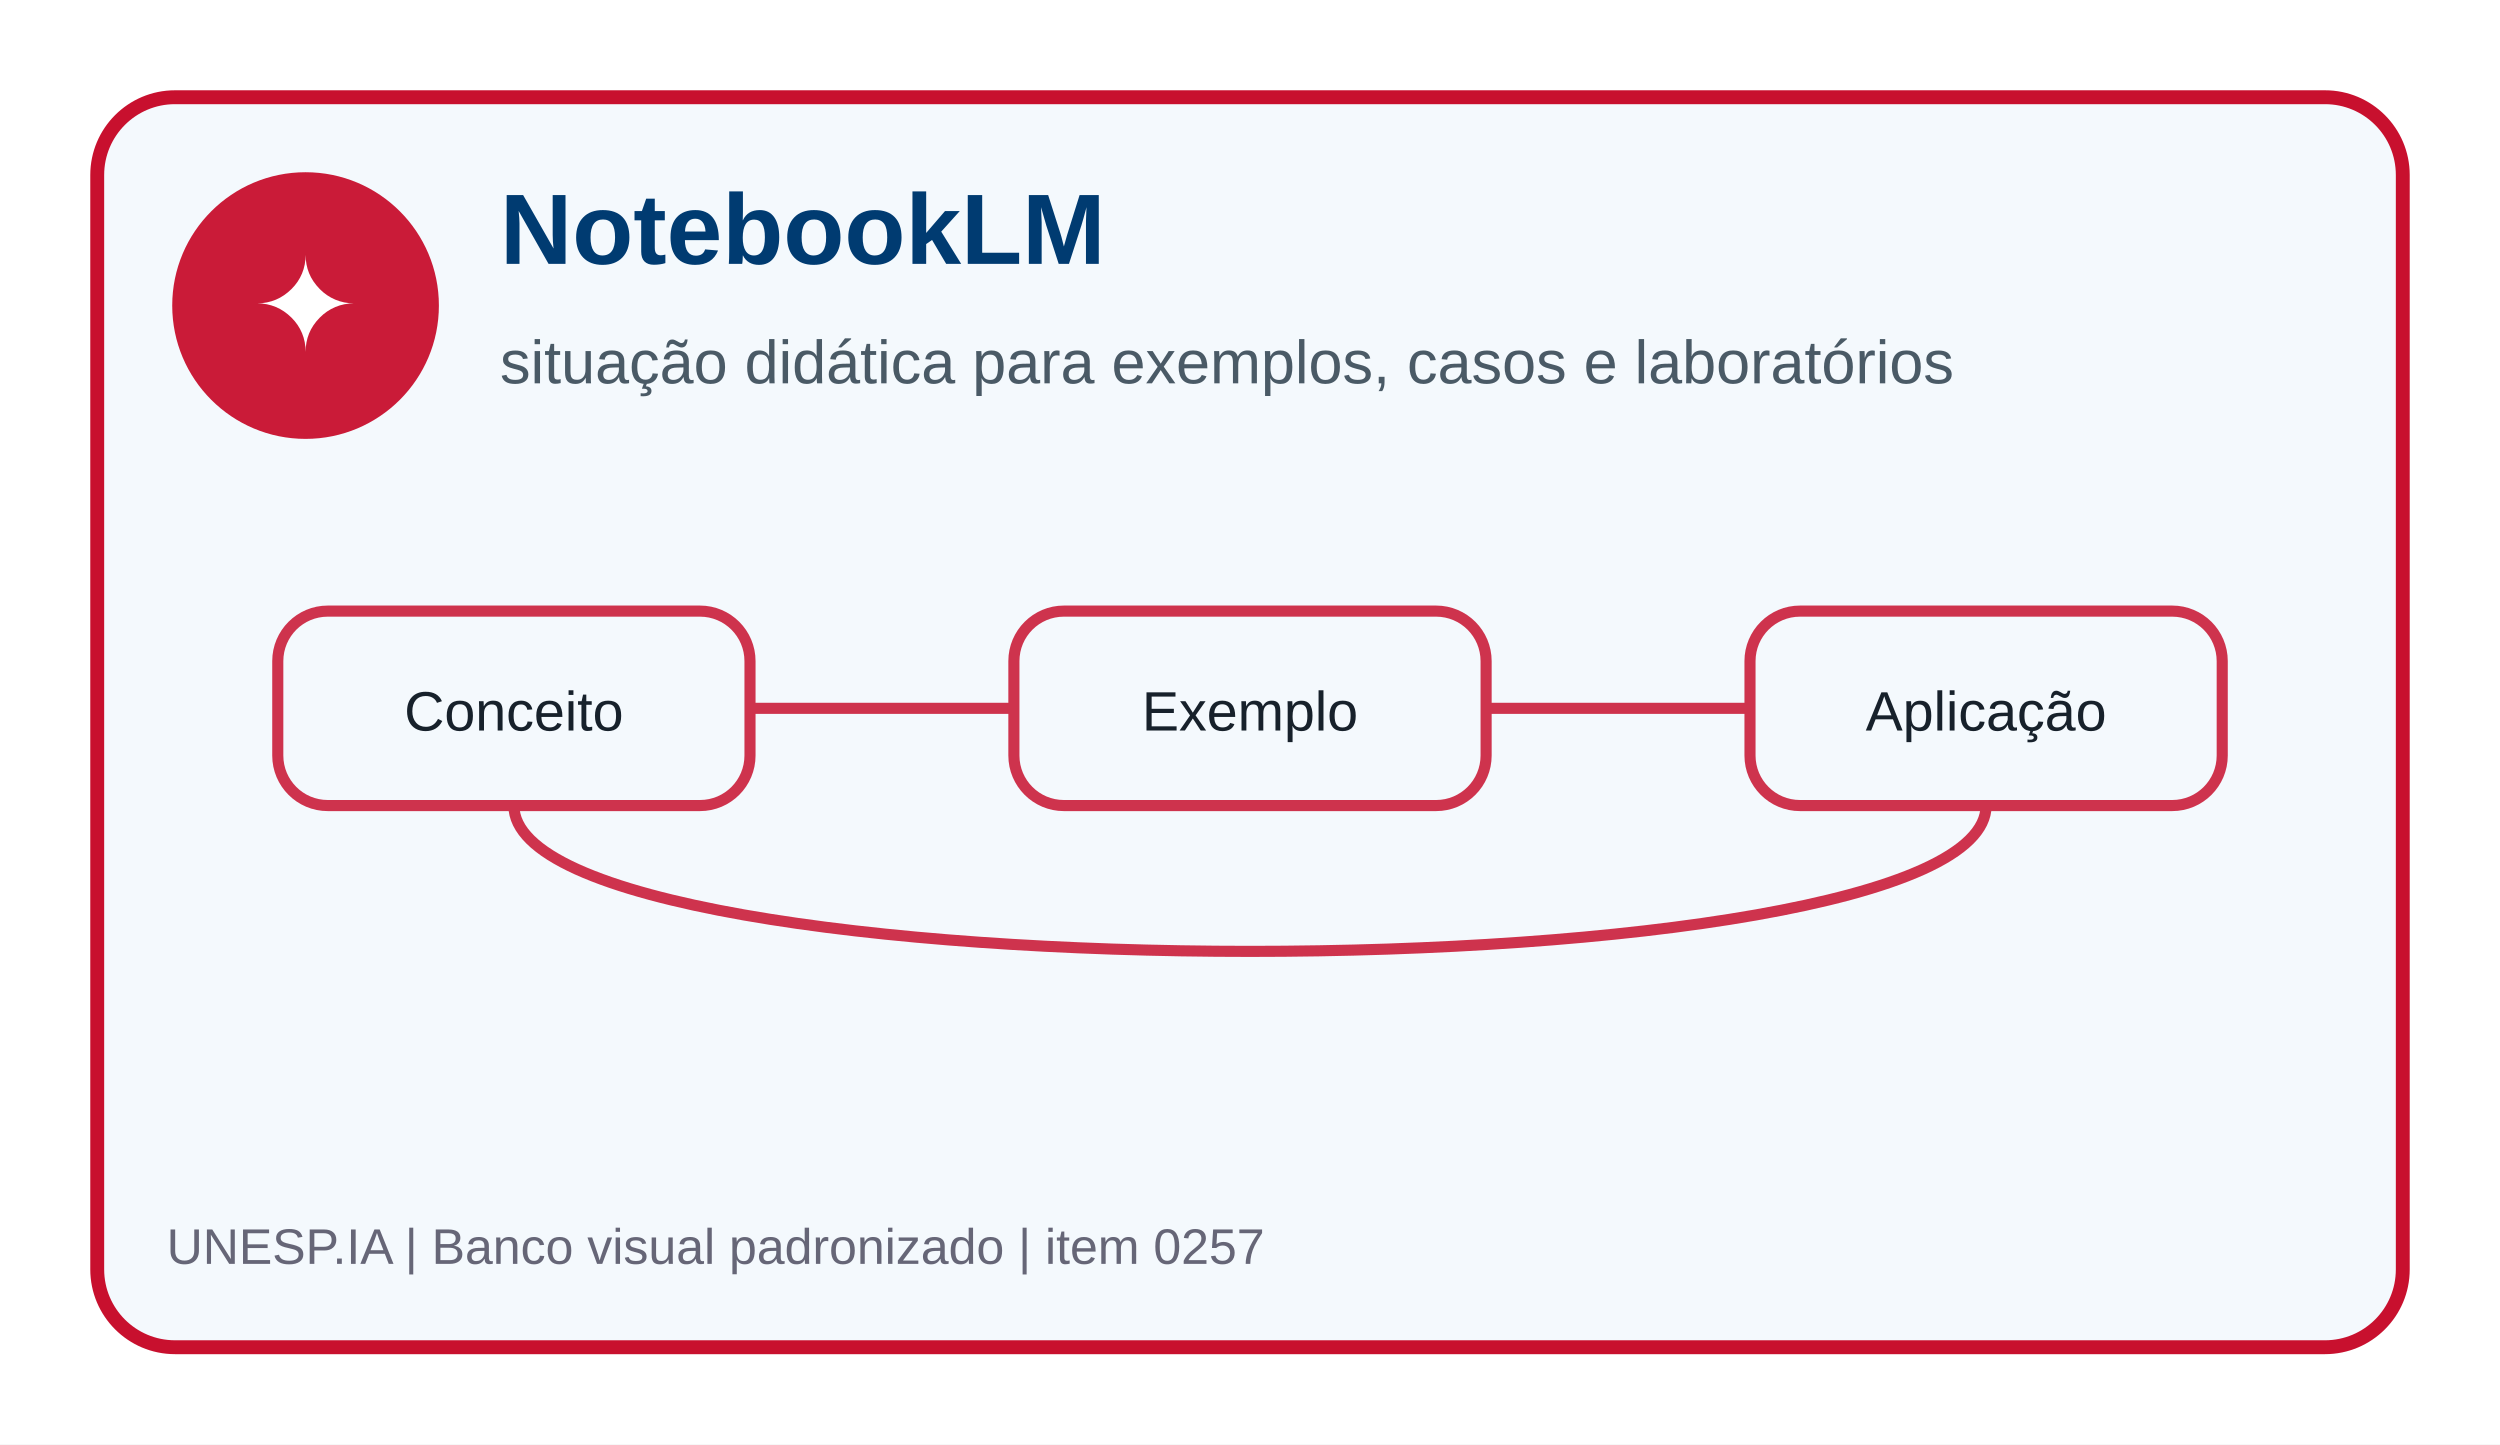
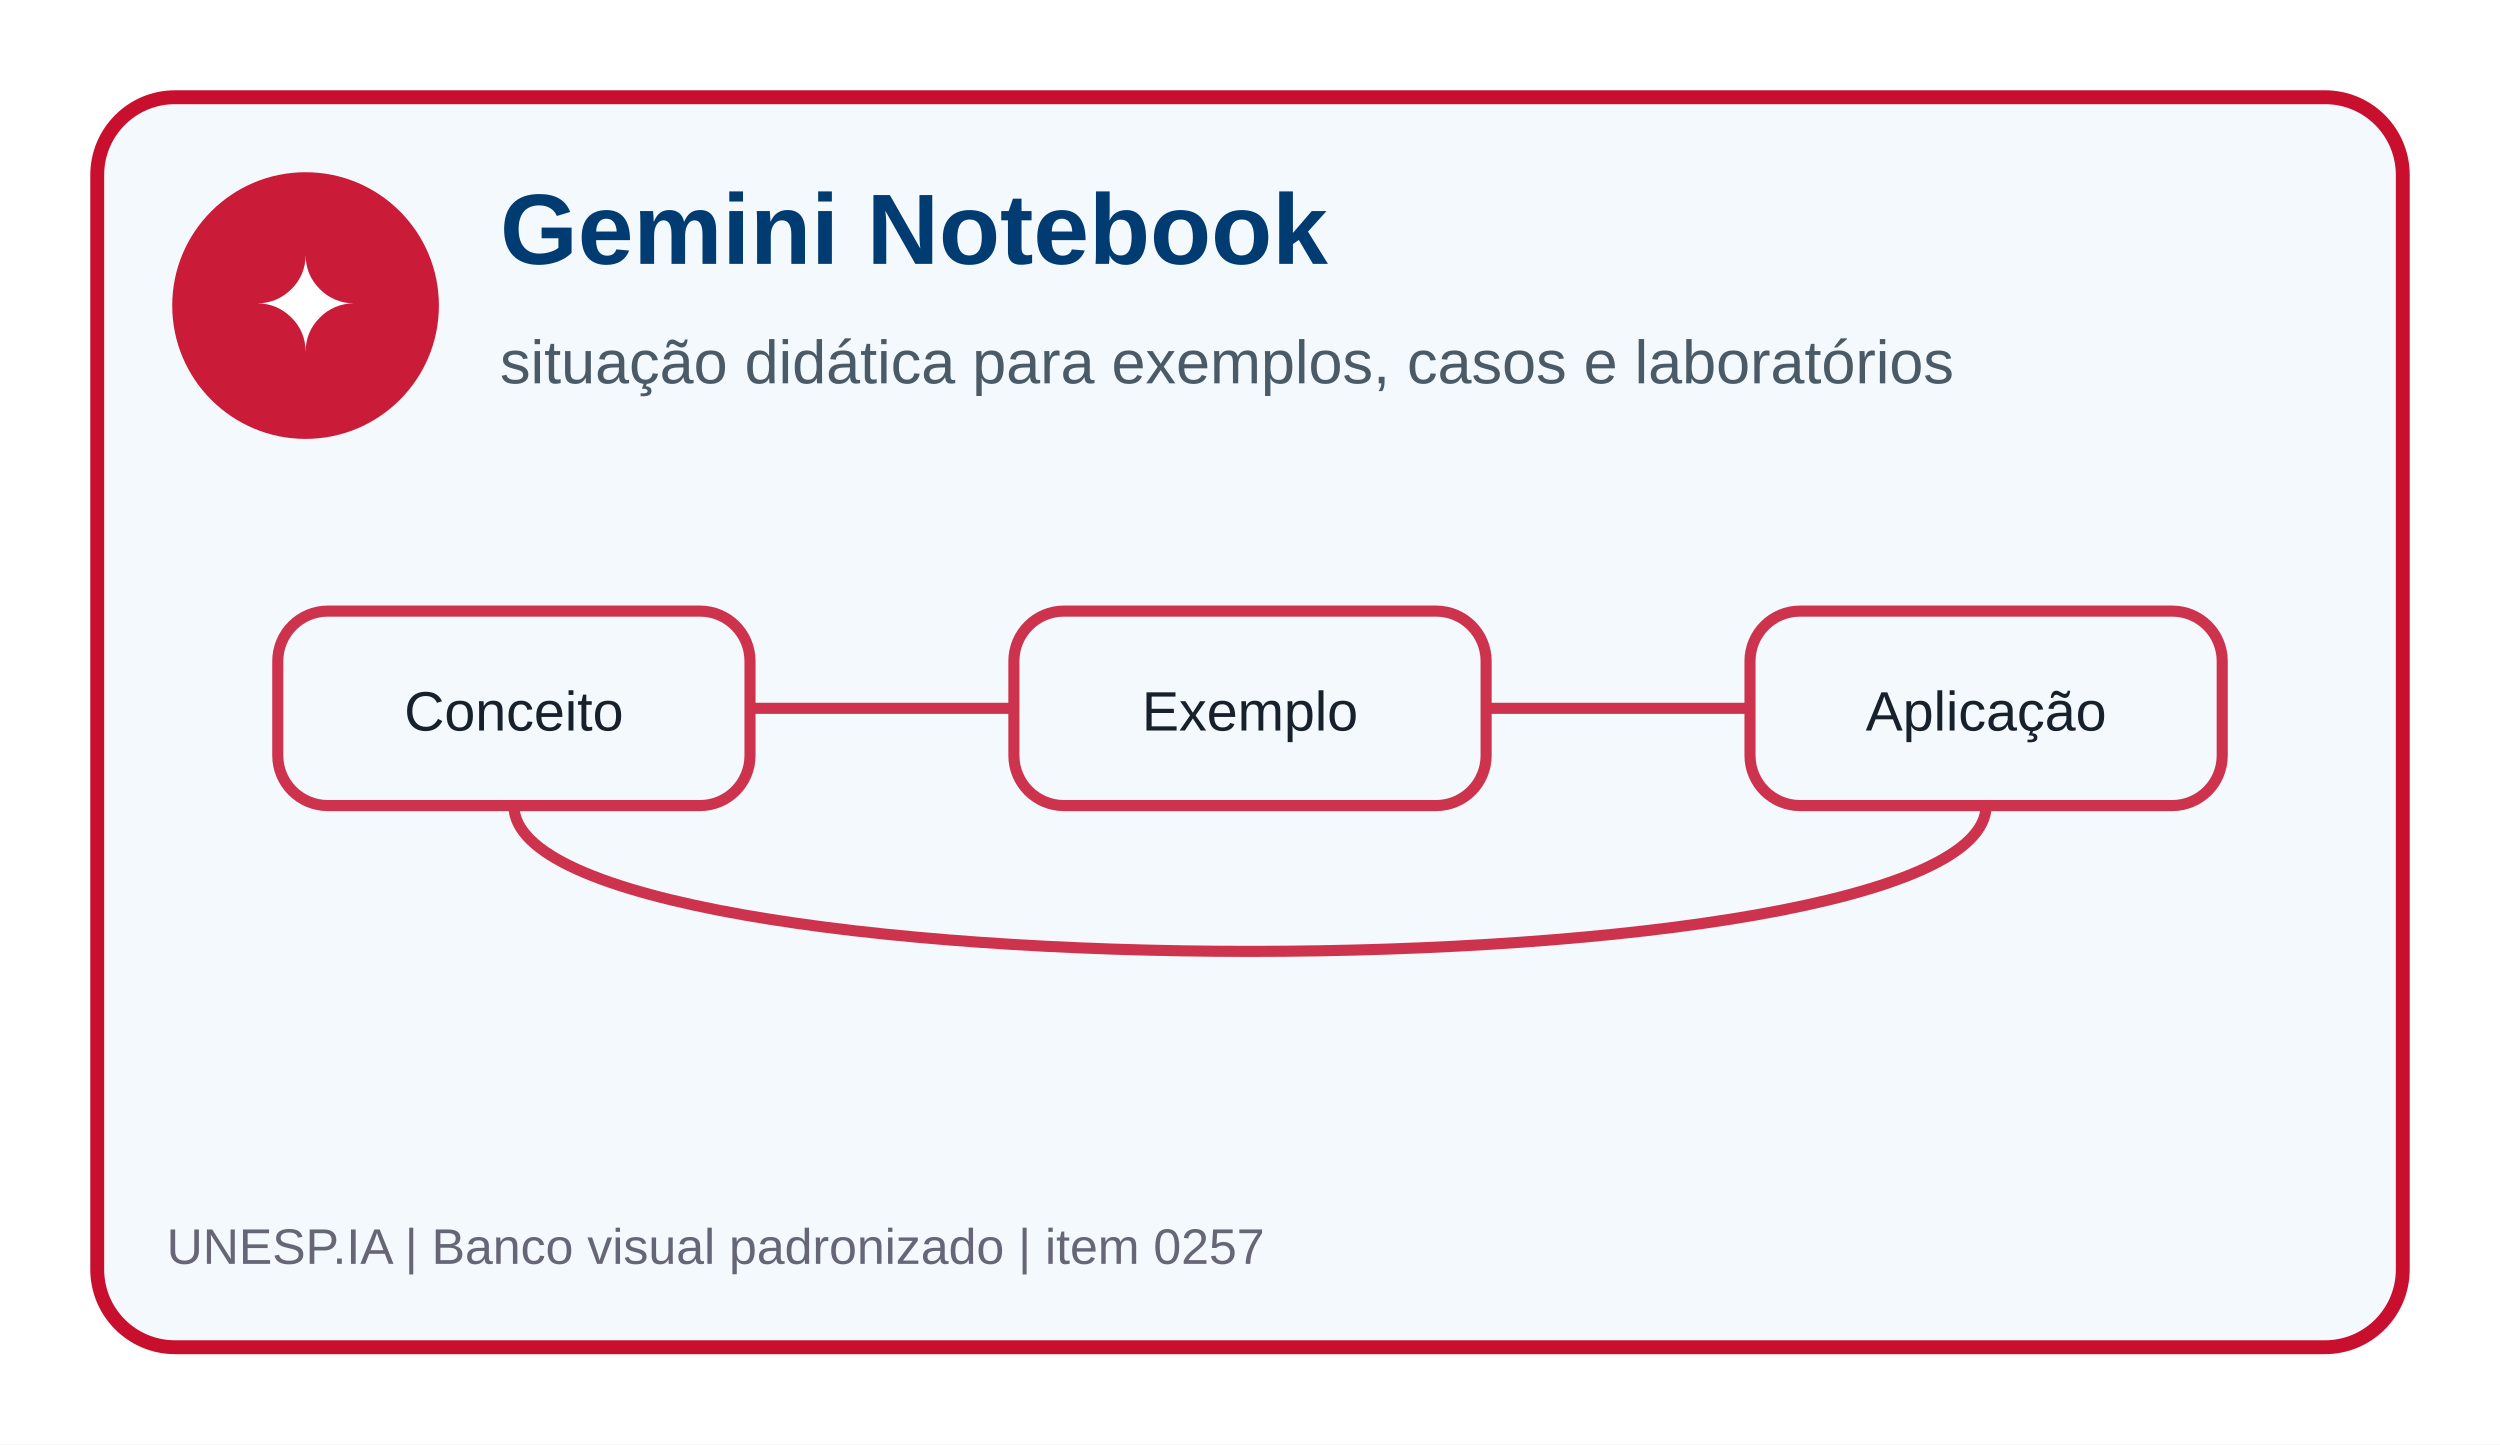
<svg xmlns="http://www.w3.org/2000/svg" width="900" height="520" viewBox="0 0 900 520">
  <rect width="900" height="520" fill="#ffffff" />
  <rect x="35" y="35" width="830" height="450" rx="28" fill="#F4F9FD" stroke="#C8102E" stroke-width="5" />
  <circle cx="110" cy="110" r="48" fill="#C8102E" opacity=".95" />
  <text x="110" y="126" text-anchor="middle" font-family="Arial" font-size="46" fill="white">✦</text>
-   <text x="180" y="95" font-family="Arial" font-size="36" font-weight="700" fill="#003B71">NotebookLM</text>
+   <text x="180" y="95" font-family="Arial" font-size="36" font-weight="700" fill="#003B71">Gemini Notebook</text>
  <text x="180" y="138" font-family="Arial" font-size="22" fill="#4A5A66">situação didática para exemplos, casos e laboratórios</text>
  <g fill="none" stroke="#C8102E" stroke-width="4" opacity=".85">
    <rect x="100" y="220" width="170" height="70" rx="18" />
    <rect x="365" y="220" width="170" height="70" rx="18" />
    <rect x="630" y="220" width="170" height="70" rx="18" />
    <path d="M270 255 L365 255" />
    <path d="M535 255 L630 255" />
    <path d="M185 290 C185 360 715 360 715 290" />
  </g>
  <text x="185" y="263" text-anchor="middle" font-family="Arial" font-size="20" fill="#17212B">Conceito</text>
  <text x="450" y="263" text-anchor="middle" font-family="Arial" font-size="20" fill="#17212B">Exemplo</text>
  <text x="715" y="263" text-anchor="middle" font-family="Arial" font-size="20" fill="#17212B">Aplicação</text>
  <text x="60" y="455" font-family="Arial" font-size="18" fill="#667">UNESP.IA | Banco visual padronizado | item 0257</text>
</svg>
